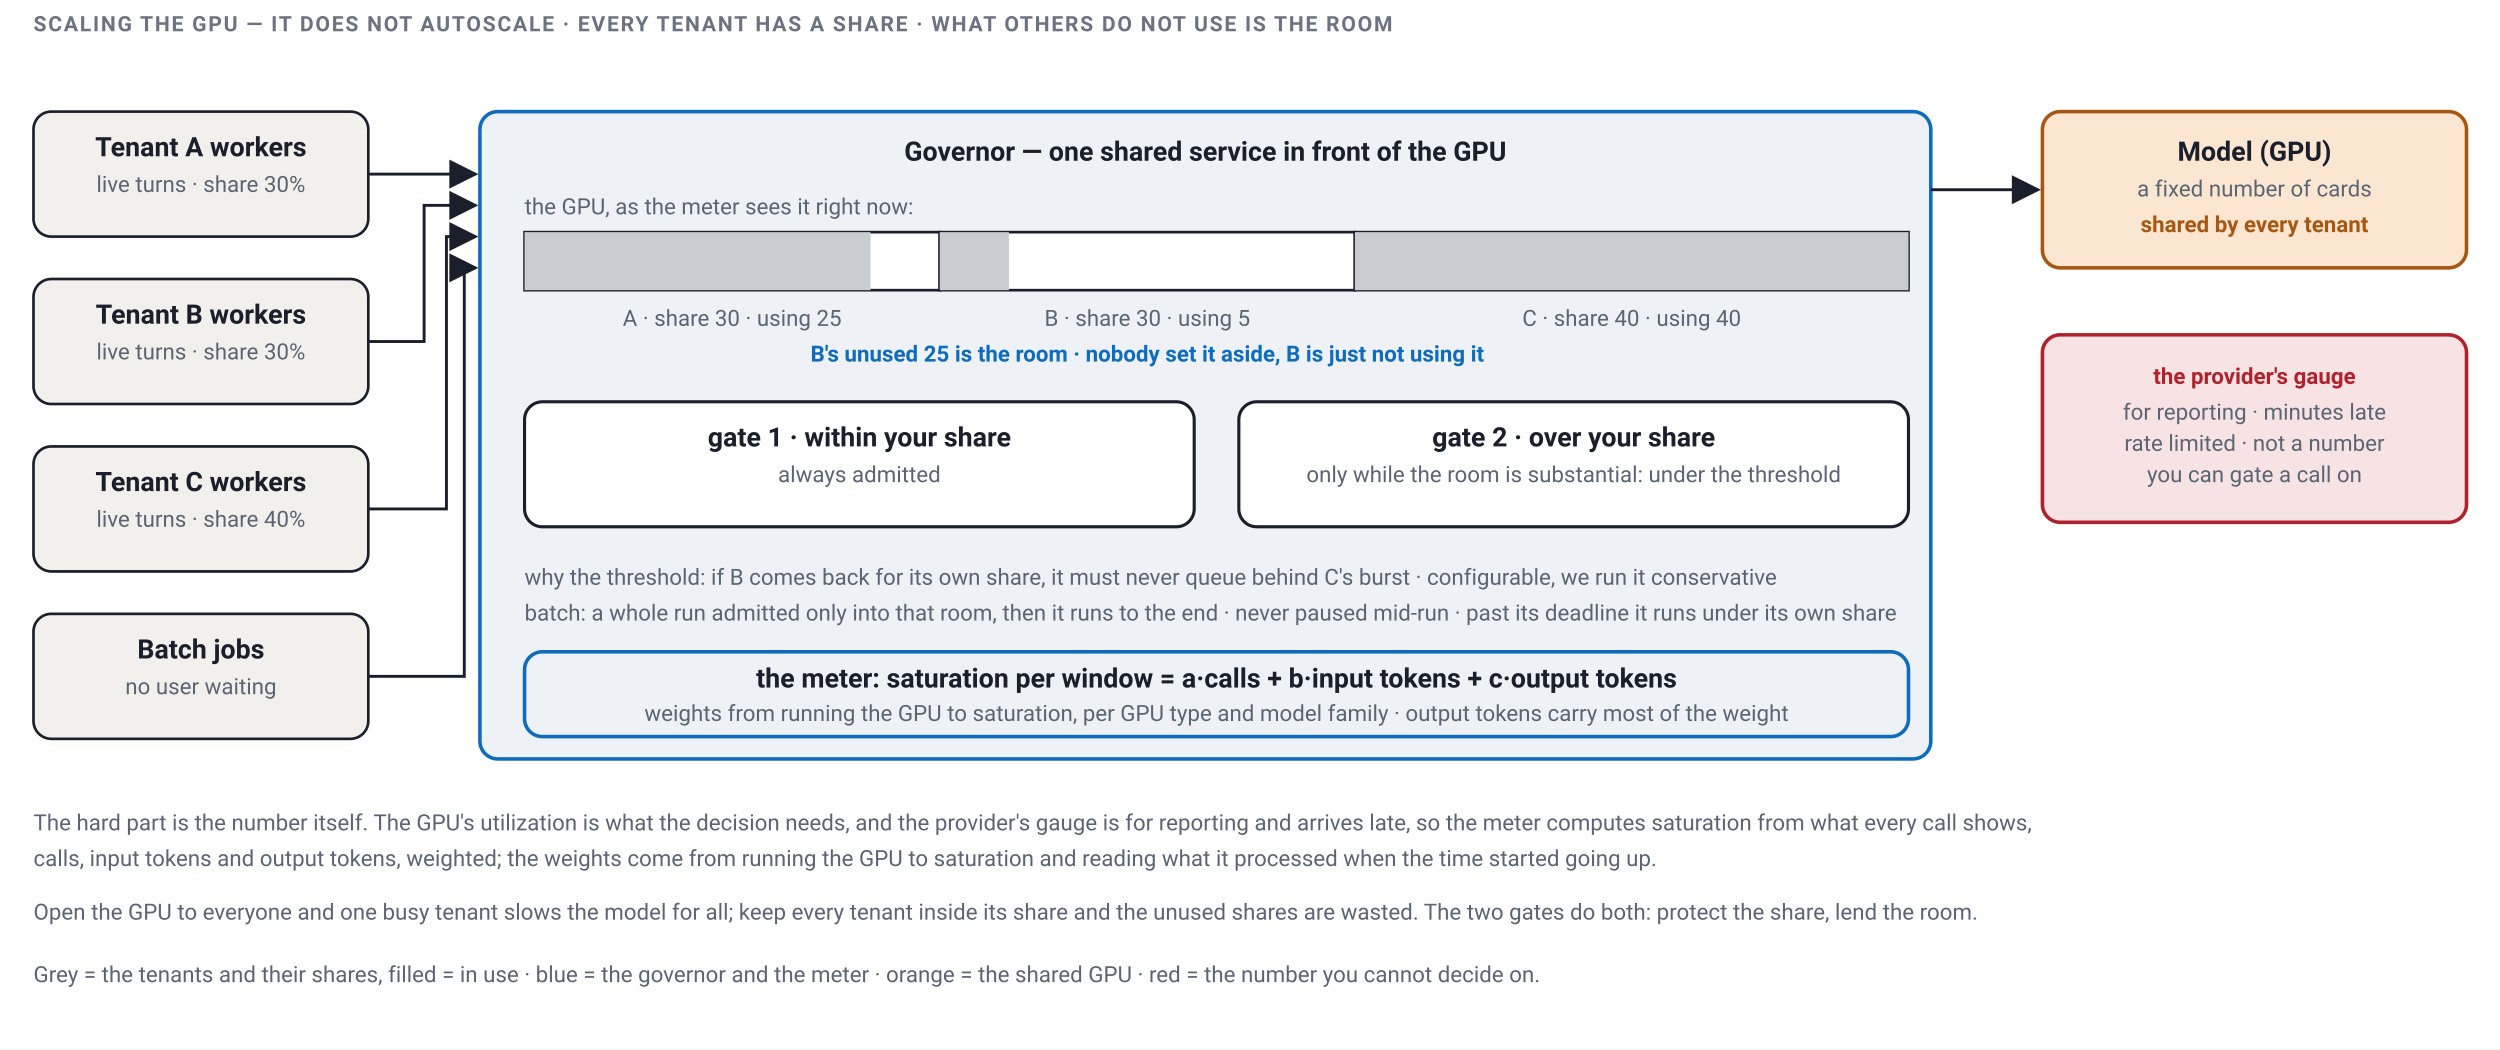
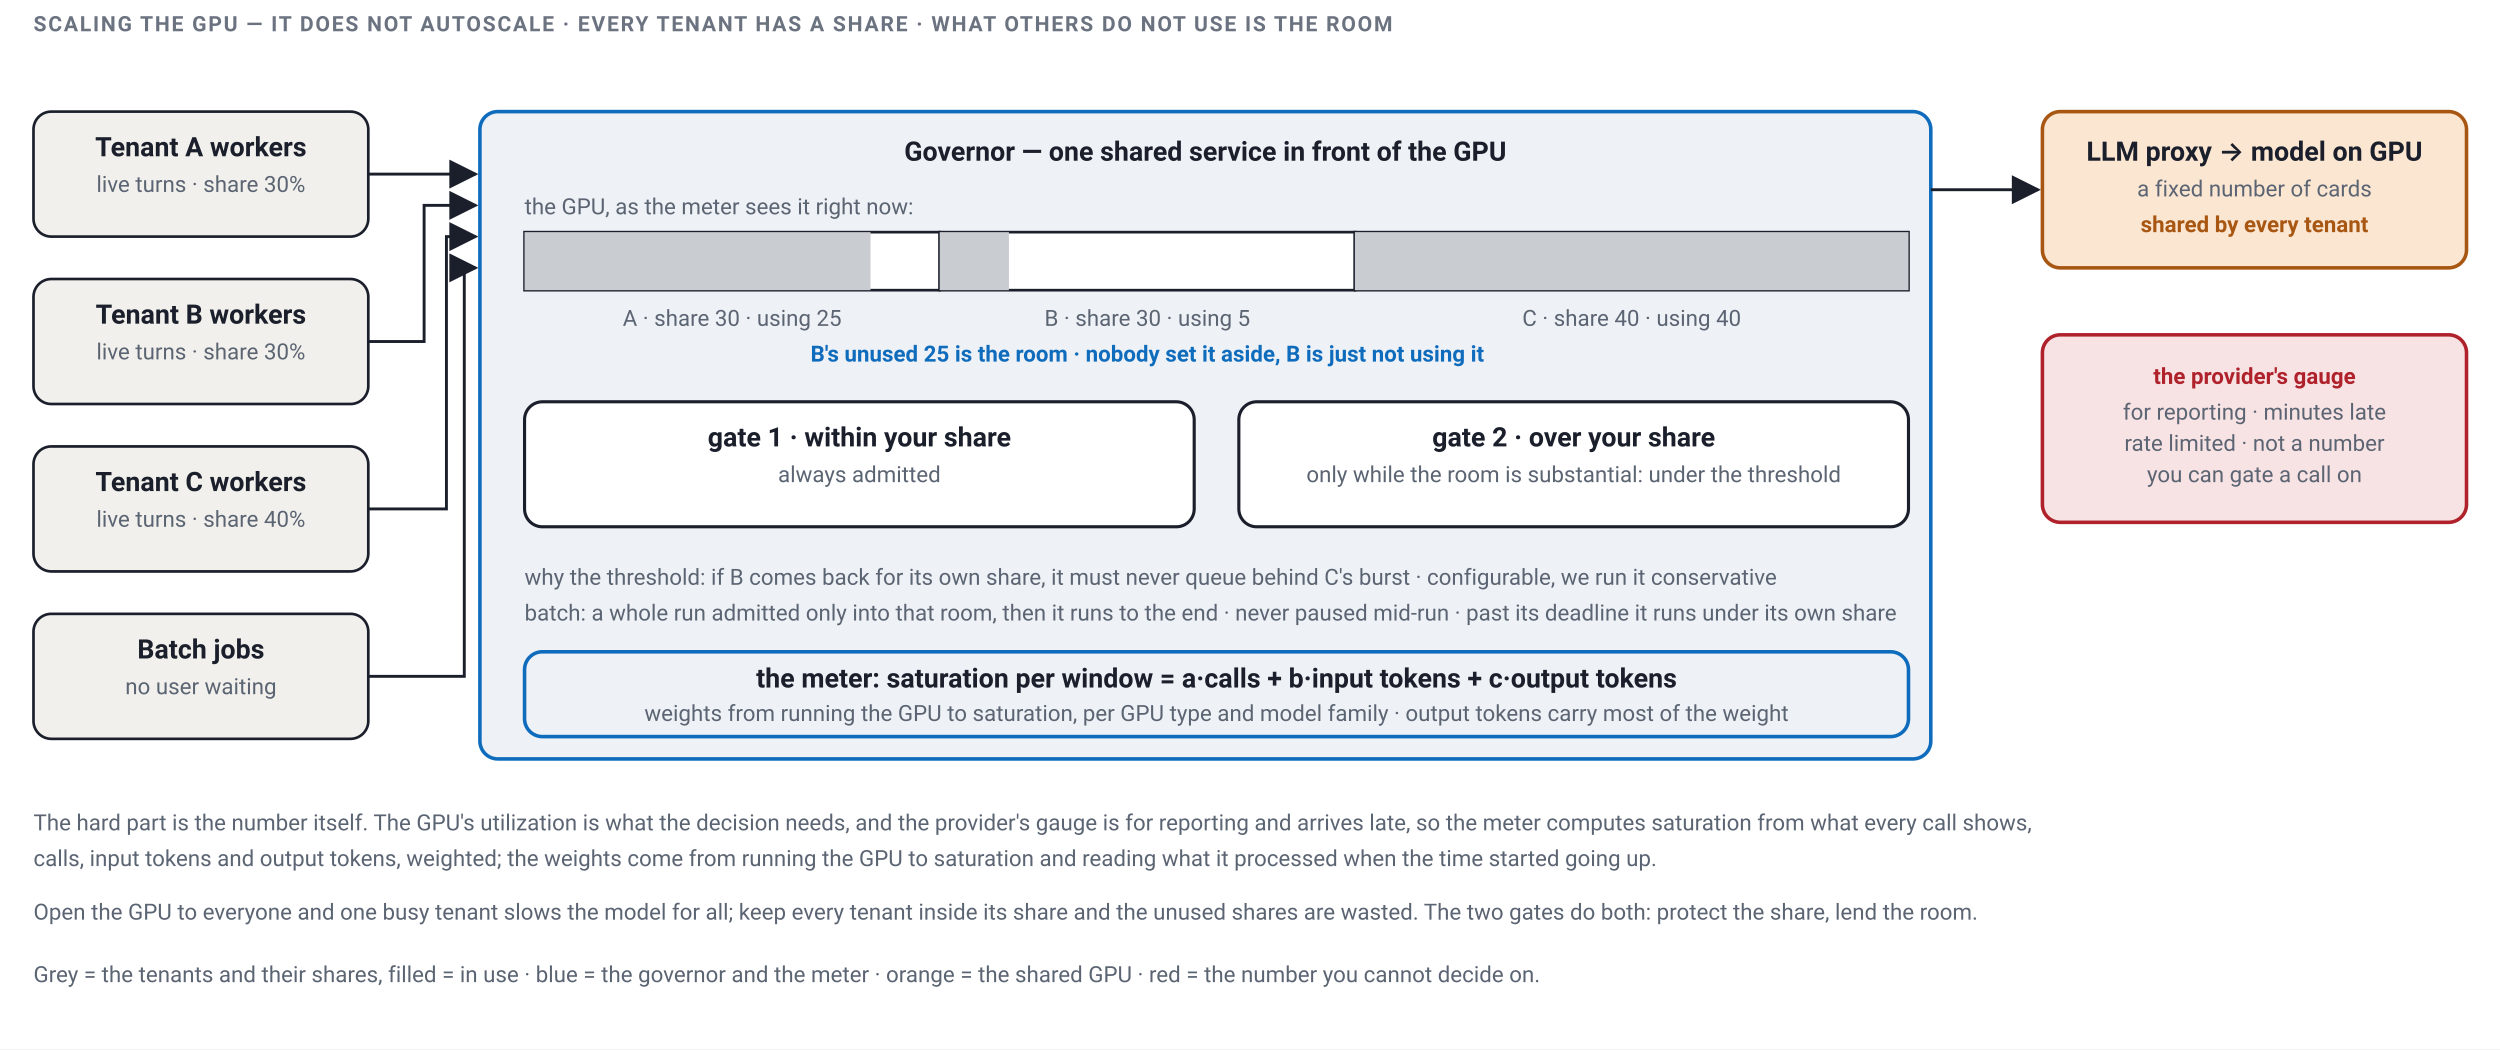
<svg xmlns="http://www.w3.org/2000/svg" viewBox="0 0 1120 470" style="width:100%;max-width:1120px;font-family:-apple-system,Segoe UI,Roboto,sans-serif;font-size:12px">
  <defs>
    <marker id="ah" markerWidth="10" markerHeight="10" refX="9" refY="5" orient="auto">
      <path d="M0,0 L10,5 L0,10 z" fill="#1a1f2b" />
    </marker>
  </defs>
  <style>.b{fill:#fff;stroke:#1a1f2b;stroke-width:1.4;rx:8}.s{fill:#f1f0ec;stroke:#1a1f2b;stroke-width:1.2;rx:8}.o{fill:#eef1f5;stroke:#0f6cbd;stroke-width:1.6;rx:8}.mt{fill:#fbe6d2;stroke:#a85713;stroke-width:1.6;rx:8}.wx{fill:#f8e3e4;stroke:#b0222b;stroke-width:1.6;rx:8}.h{fill:#1a1f2b;font-weight:600}.m{fill:#5b6472;font-size:10px}.y{fill:#6b7280;font-size:9.5px;font-weight:700;letter-spacing:.08em}.wm{fill:#a85713;font-size:10px;font-weight:700}.rx{fill:#b0222b;font-size:10px;font-weight:600}.bx{fill:#0f6cbd;font-size:10px;font-weight:600}.l{stroke:#1a1f2b;stroke-width:1.3;marker-end:url(#ah)}.p{fill:none;stroke:#1a1f2b;stroke-width:1.3;marker-end:url(#ah)}</style>
  <rect width="1120" height="470" fill="#fff" />
  <text class="y" x="15" y="14">SCALING THE GPU — IT DOES NOT AUTOSCALE · EVERY TENANT HAS A SHARE · WHAT OTHERS DO NOT USE IS THE ROOM</text>
  <rect class="s" x="15" y="50" width="150" height="56" />
  <text class="h" x="90" y="70" text-anchor="middle">Tenant A workers</text>
  <text class="m" x="90" y="86" text-anchor="middle">live turns · share 30%</text>
  <rect class="s" x="15" y="125" width="150" height="56" />
  <text class="h" x="90" y="145" text-anchor="middle">Tenant B workers</text>
  <text class="m" x="90" y="161" text-anchor="middle">live turns · share 30%</text>
  <rect class="s" x="15" y="200" width="150" height="56" />
  <text class="h" x="90" y="220" text-anchor="middle">Tenant C workers</text>
  <text class="m" x="90" y="236" text-anchor="middle">live turns · share 40%</text>
  <rect class="s" x="15" y="275" width="150" height="56" />
  <text class="h" x="90" y="295" text-anchor="middle">Batch jobs</text>
  <text class="m" x="90" y="311" text-anchor="middle">no user waiting</text>
  <rect class="o" x="215" y="50" width="650" height="290" />
  <text class="h" x="540" y="72" text-anchor="middle">Governor — one shared service in front of the GPU</text>
  <text class="m" x="235" y="96">the GPU, as the meter sees it right now:</text>
  <rect x="235" y="104" width="186" height="26" fill="#fff" stroke="#1a1f2b" stroke-width="1.2" />
  <rect x="235" y="104" width="155" height="26" fill="#c9ccd1" />
  <rect x="421" y="104" width="186" height="26" fill="#fff" stroke="#1a1f2b" stroke-width="1.2" />
  <rect x="421" y="104" width="31" height="26" fill="#c9ccd1" />
  <rect x="607" y="104" width="248" height="26" fill="#fff" stroke="#1a1f2b" stroke-width="1.2" />
  <rect x="607" y="104" width="248" height="26" fill="#c9ccd1" />
  <text class="m" x="328" y="146" text-anchor="middle">A · share 30 · using 25</text>
  <text class="m" x="514" y="146" text-anchor="middle">B · share 30 · using 5</text>
  <text class="m" x="731" y="146" text-anchor="middle">C · share 40 · using 40</text>
  <text class="bx" x="514" y="162" text-anchor="middle">B's unused 25 is the room · nobody set it aside, B is just not using it</text>
  <rect class="b" x="235" y="180" width="300" height="56" />
  <text class="h" x="385" y="200" text-anchor="middle">gate 1 · within your share</text>
  <text class="m" x="385" y="216" text-anchor="middle">always admitted</text>
  <rect class="b" x="555" y="180" width="300" height="56" />
  <text class="h" x="705" y="200" text-anchor="middle">gate 2 · over your share</text>
  <text class="m" x="705" y="216" text-anchor="middle">only while the room is substantial: under the threshold</text>
  <text class="m" x="235" y="262">why the threshold: if B comes back for its own share, it must never queue behind C's burst · configurable, we run it conservative</text>
  <text class="m" x="235" y="278">batch: a whole run admitted only into that room, then it runs to the end · never paused mid-run · past its deadline it runs under its own share</text>
  <rect class="o" x="235" y="292" width="620" height="38" />
  <text class="h" x="545" y="308" text-anchor="middle">the meter: saturation per window = a·calls + b·input tokens + c·output tokens</text>
  <text class="m" x="545" y="323" text-anchor="middle">weights from running the GPU to saturation, per GPU type and model family · output tokens carry most of the weight</text>
  <rect class="mt" x="915" y="50" width="190" height="70" />
-   <text class="h" x="1010" y="72" text-anchor="middle">Model (GPU)</text>
+   <text class="h" x="1010" y="72" text-anchor="middle">LLM proxy → model on GPU</text>
  <text class="m" x="1010" y="88" text-anchor="middle">a fixed number of cards</text>
  <text class="wm" x="1010" y="104" text-anchor="middle">shared by every tenant</text>
  <rect class="wx" x="915" y="150" width="190" height="84" />
  <text class="rx" x="1010" y="172" text-anchor="middle">the provider's gauge</text>
  <text class="m" x="1010" y="188" text-anchor="middle">for reporting · minutes late</text>
  <text class="m" x="1010" y="202" text-anchor="middle">rate limited · not a number</text>
  <text class="m" x="1010" y="216" text-anchor="middle">you can gate a call on</text>
  <line class="l" x1="165" y1="78" x2="213" y2="78" />
  <path class="p" d="M165,153 L190,153 L190,92 L213,92" />
  <path class="p" d="M165,228 L200,228 L200,106 L213,106" />
  <path class="p" d="M165,303 L208,303 L208,120 L213,120" />
  <line class="l" x1="865" y1="85" x2="913" y2="85" />
  <text class="m" x="15" y="372">The hard part is the number itself. The GPU's utilization is what the decision needs, and the provider's gauge is for reporting and arrives late, so the meter computes saturation from what every call shows,</text>
  <text class="m" x="15" y="388">calls, input tokens and output tokens, weighted; the weights come from running the GPU to saturation and reading what it processed when the time started going up.</text>
  <text class="m" x="15" y="412">Open the GPU to everyone and one busy tenant slows the model for all; keep every tenant inside its share and the unused shares are wasted. The two gates do both: protect the share, lend the room.</text>
  <text class="m" x="15" y="440">Grey = the tenants and their shares, filled = in use · blue = the governor and the meter · orange = the shared GPU · red = the number you cannot decide on.</text>
</svg>
